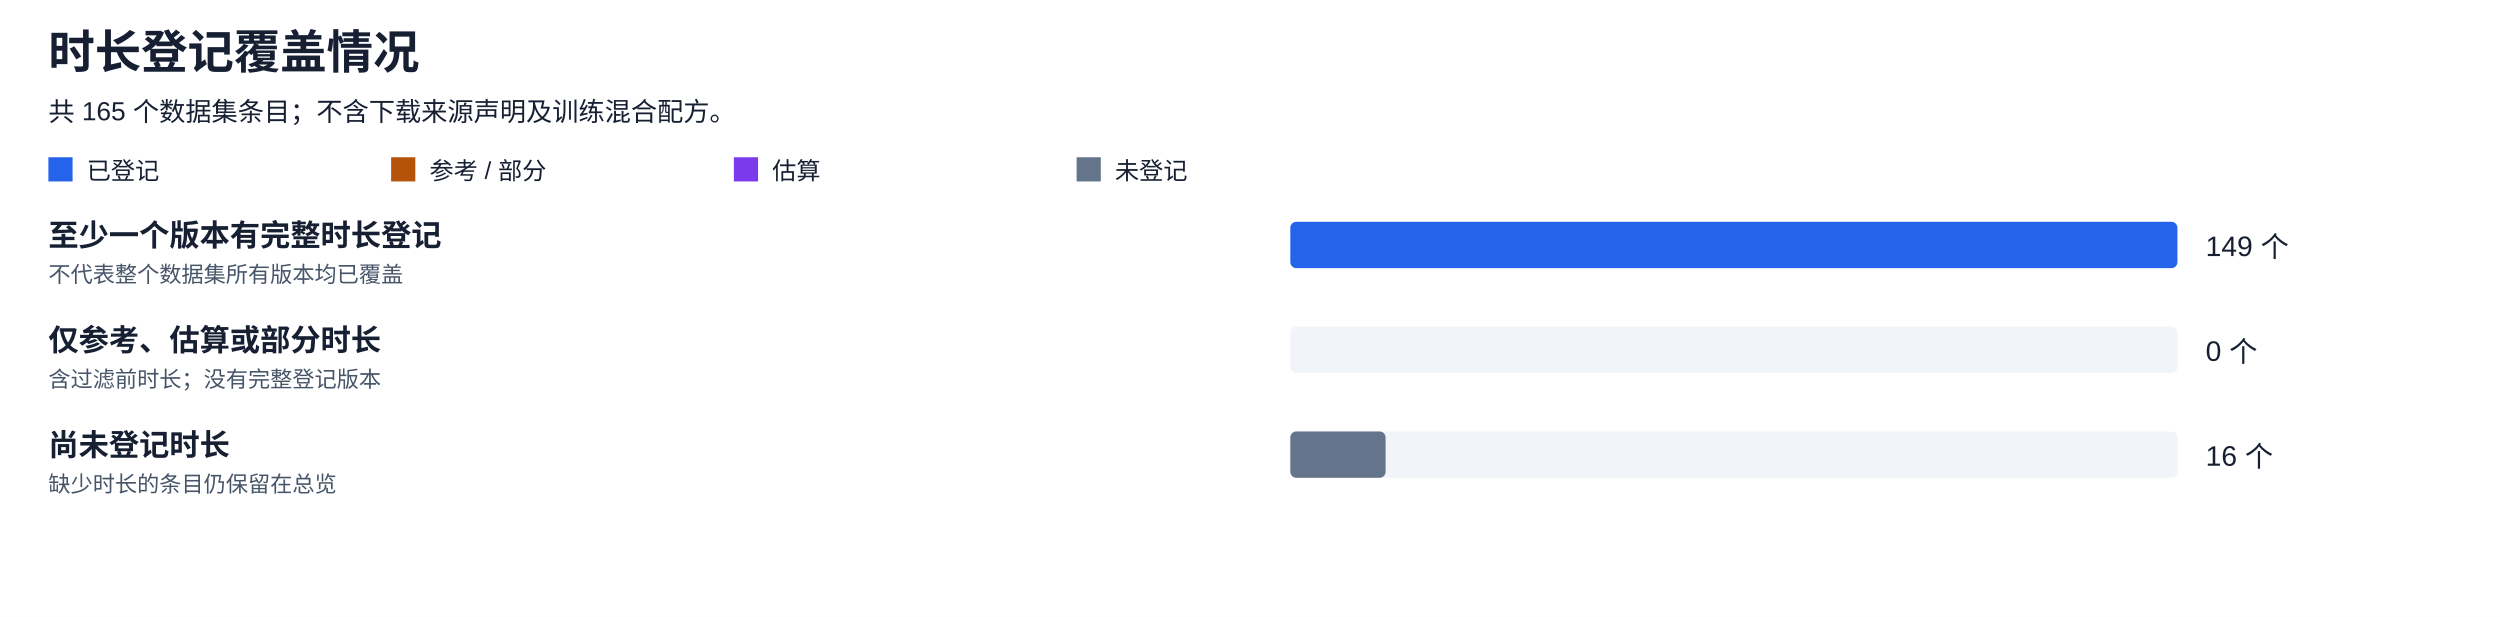
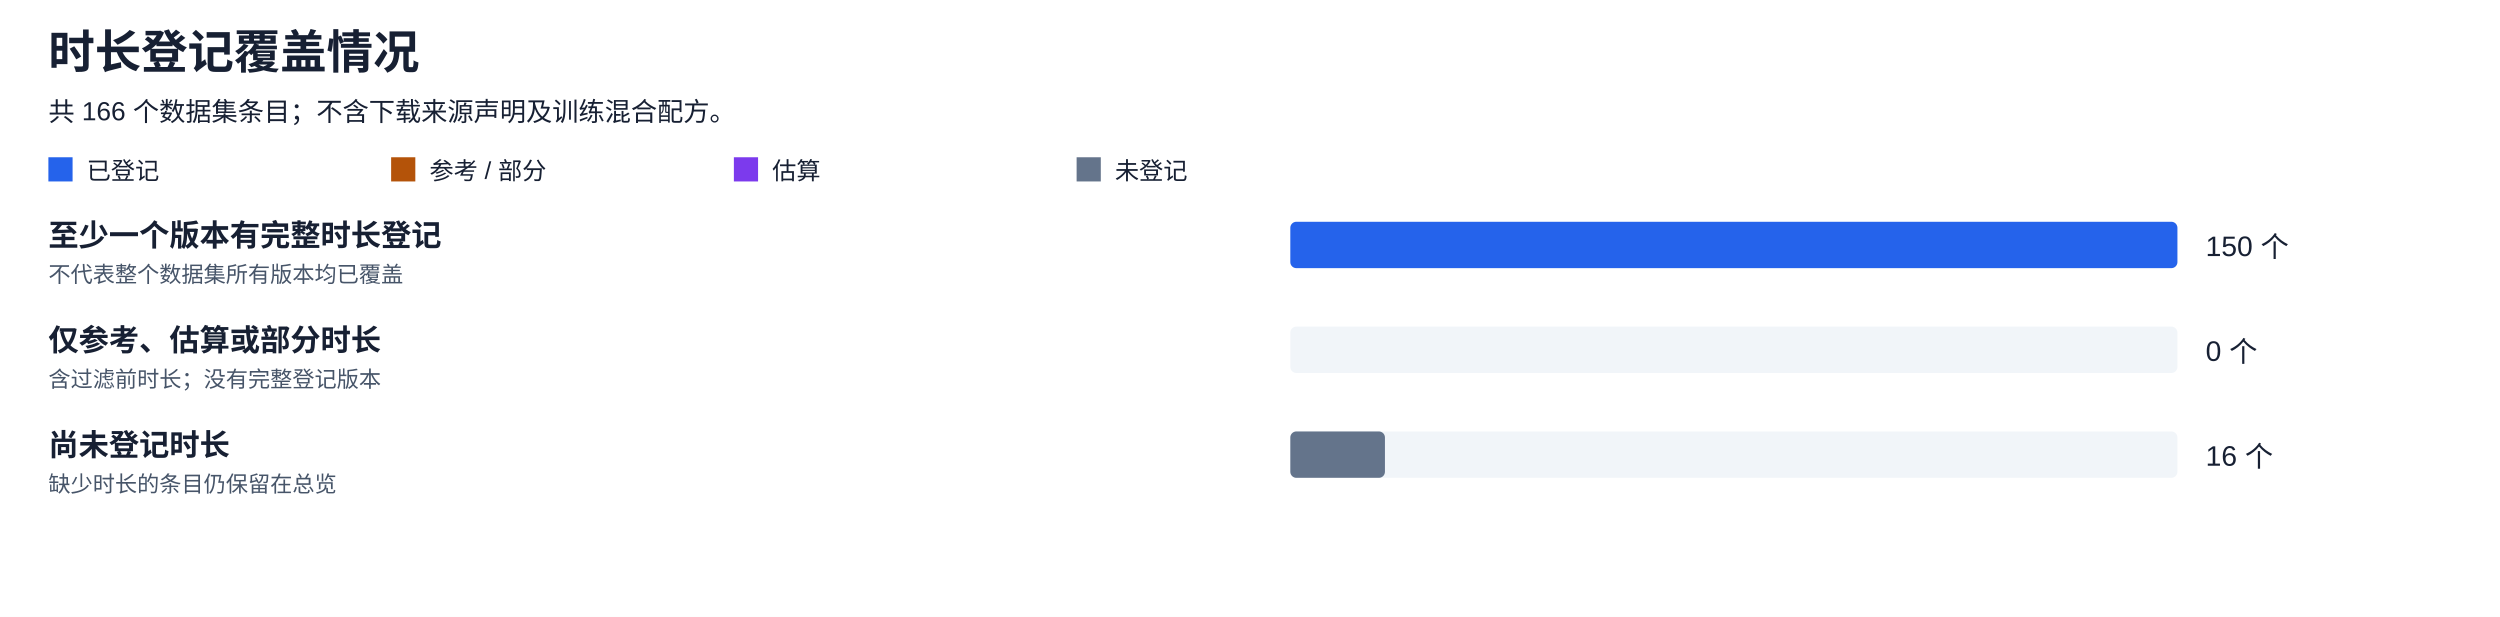
<svg xmlns="http://www.w3.org/2000/svg" width="1240" height="306" viewBox="0 0 1240 306" role="img" aria-labelledby="title desc">
  <rect width="100%" height="100%" fill="white" />
  <g font-family="Arial, Noto Sans CJK SC, Microsoft YaHei, sans-serif" fill="#172033">
    <text x="24" y="34" font-size="23" font-weight="700">时长登记覆盖情况</text>
-     <text x="24" y="60" font-size="13">共 165 个数据集条目；不含下载来源声明及训练混合配方。</text>
+     <text x="24" y="60" font-size="13">共 166 个数据集条目；不含下载来源声明及训练混合配方。</text>
    <rect x="24" y="78" width="12" height="12" fill="#2563eb" />
    <text x="43" y="89" font-size="12">已登记</text>
    <rect x="194" y="78" width="12" height="12" fill="#b45309" />
    <text x="213" y="89" font-size="12">参考 / 部分</text>
    <rect x="364" y="78" width="12" height="12" fill="#7c3aed" />
    <text x="383" y="89" font-size="12">估算</text>
    <rect x="534" y="78" width="12" height="12" fill="#64748b" />
    <text x="553" y="89" font-size="12">未登记</text>
    <text x="24" y="122" font-size="15" font-weight="600">至少一个版本有完整时长登记</text>
    <text x="24" y="140" font-size="11" fill="#475569">不代表整个数据集所有版本均已覆盖</text>
    <rect x="640" y="110" width="440" height="23" rx="3" fill="#f1f5f9" />
    <rect x="640" y="110" width="440.00" height="23" rx="3" fill="#2563eb" />
-     <text x="1094" y="127" font-size="14">149 个</text>
+     <text x="1094" y="127" font-size="14">150 个</text>
    <text x="24" y="174" font-size="15" font-weight="600">仅参考、估算或部分时长</text>
    <text x="24" y="192" font-size="11" fill="#475569">含过滤前时长；没有完整登记版本</text>
    <rect x="640" y="162" width="440" height="23" rx="3" fill="#f1f5f9" />
    <rect x="640" y="162" width="0.00" height="23" rx="3" fill="#b45309" />
    <text x="1094" y="179" font-size="14">0 个</text>
    <text x="24" y="226" font-size="15" font-weight="600">尚未登记时长</text>
    <text x="24" y="244" font-size="11" fill="#475569">缺少时长的条目仍保留在总览</text>
    <rect x="640" y="214" width="440" height="23" rx="3" fill="#f1f5f9" />
-     <rect x="640" y="214" width="47.25" height="23" rx="3" fill="#64748b" />
+     <rect x="640" y="214" width="46.93" height="23" rx="3" fill="#64748b" />
    <text x="1094" y="231" font-size="14">16 个</text>
  </g>
</svg>
